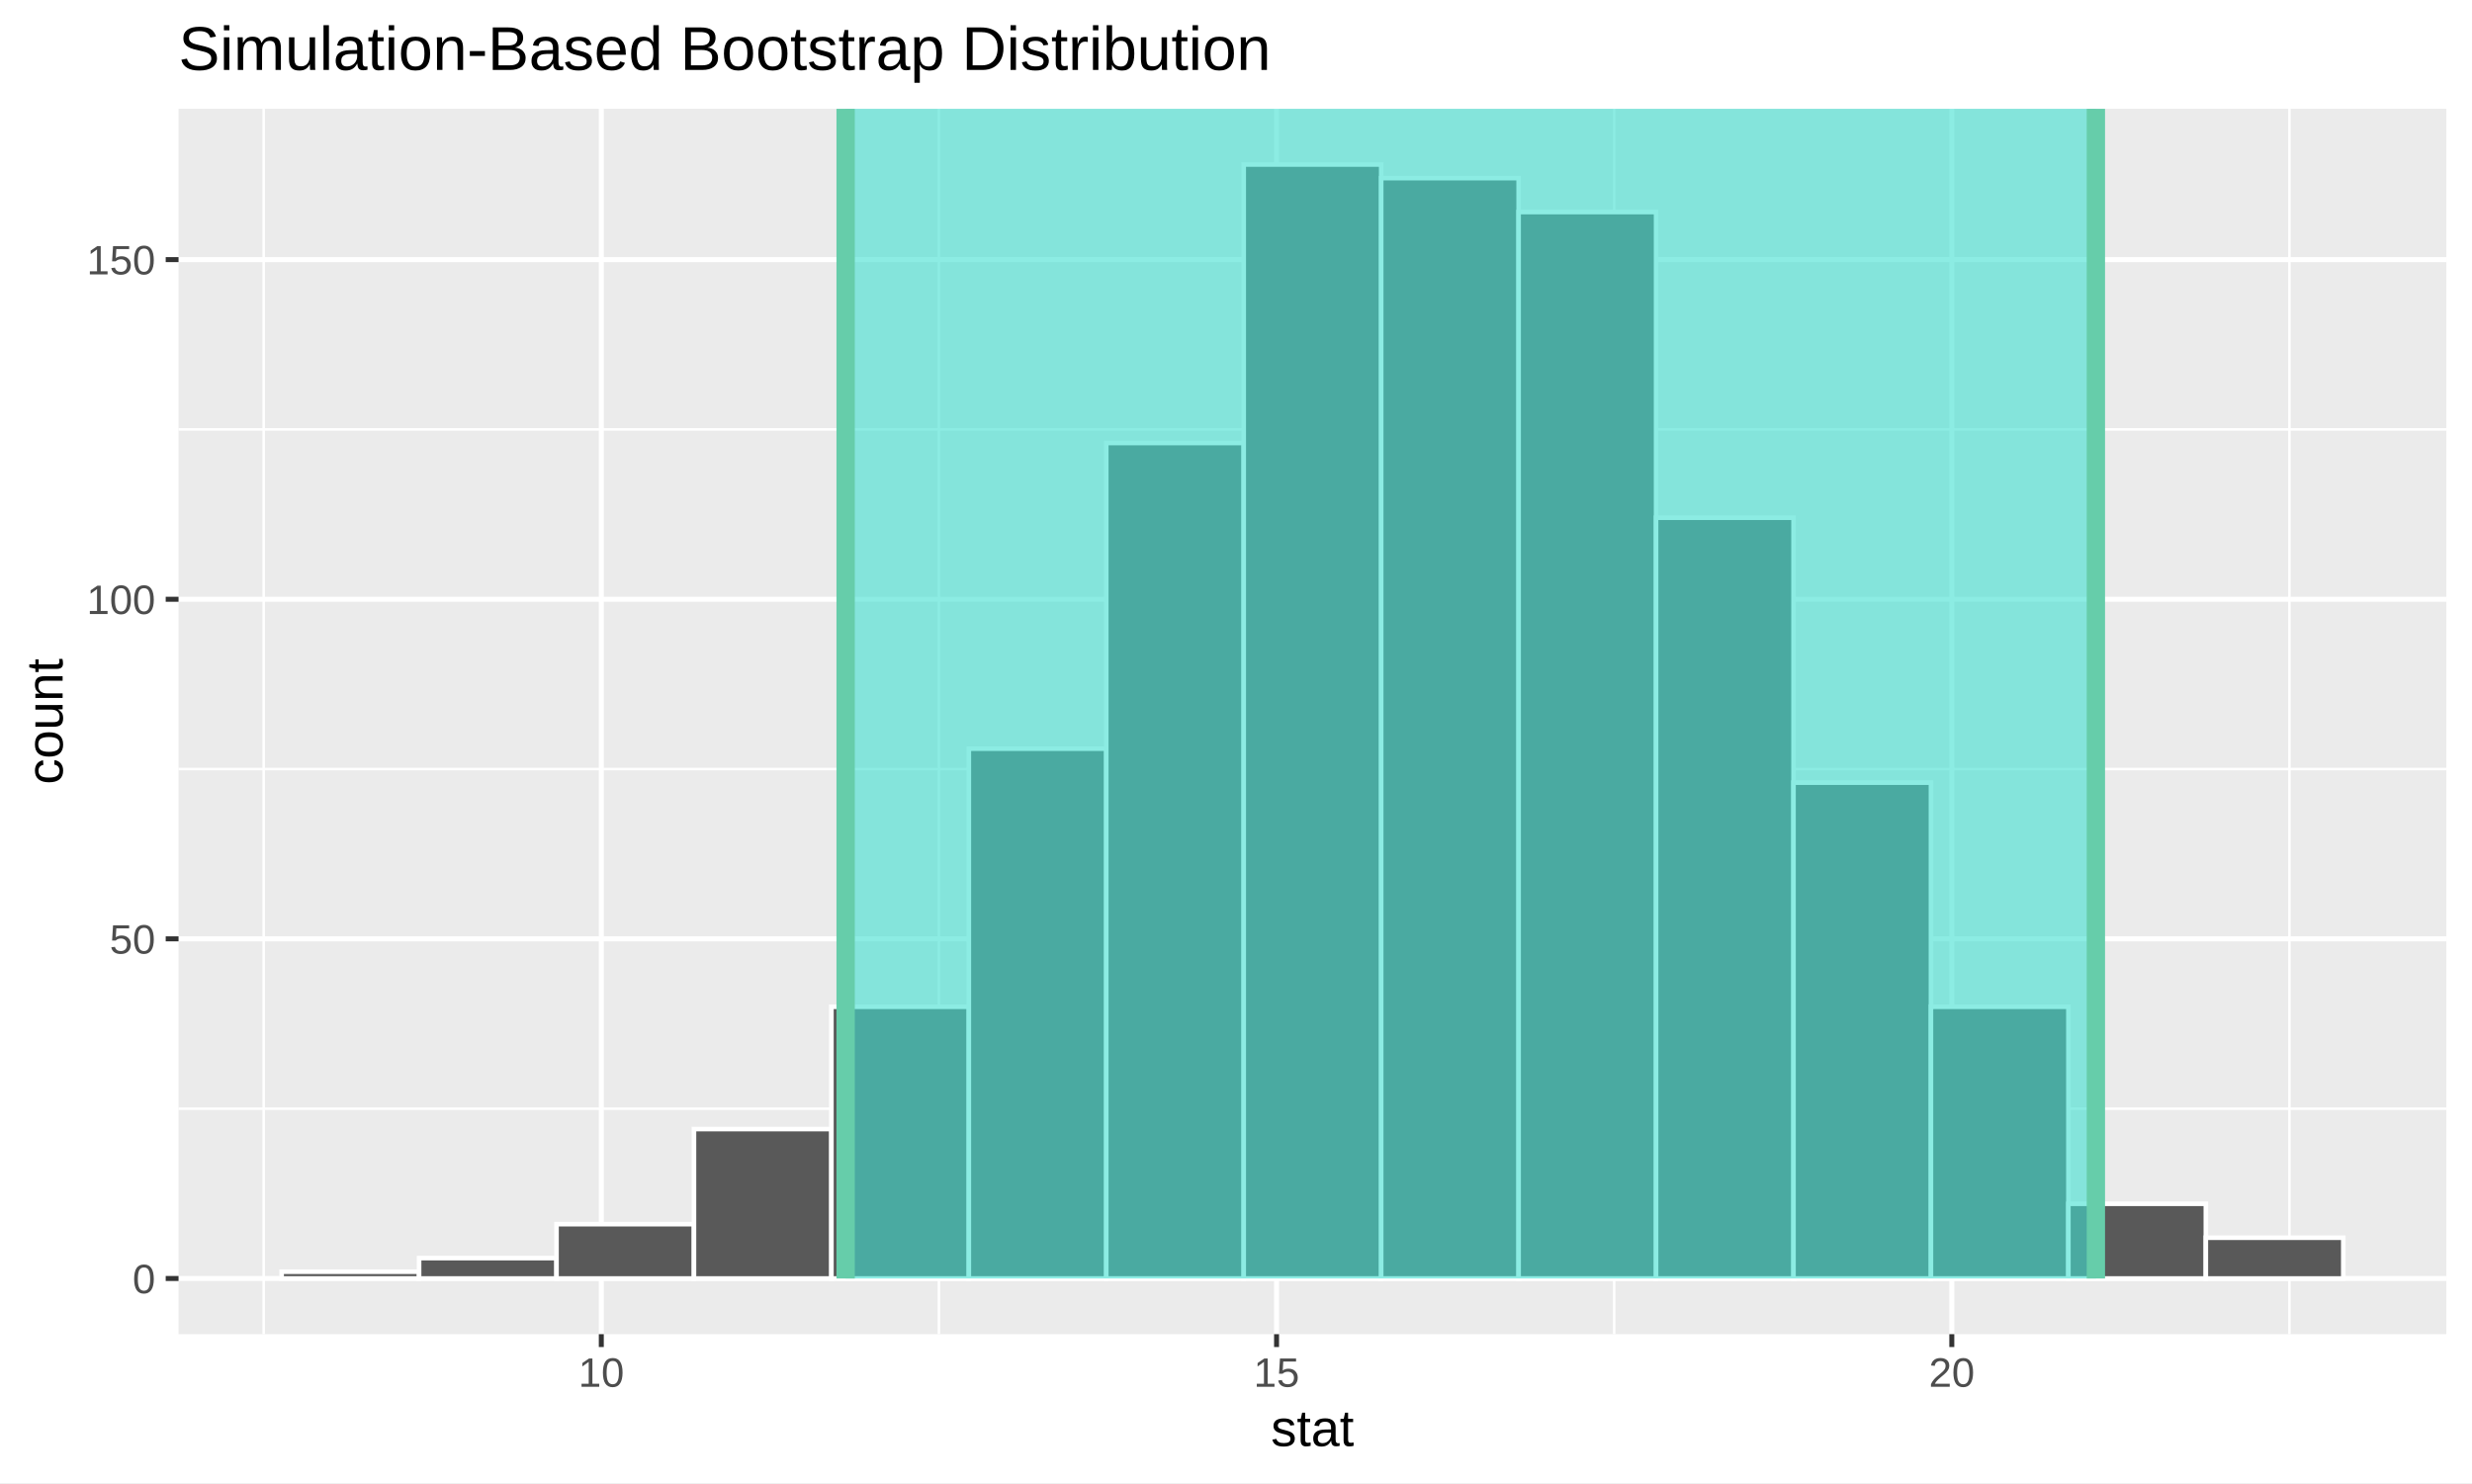
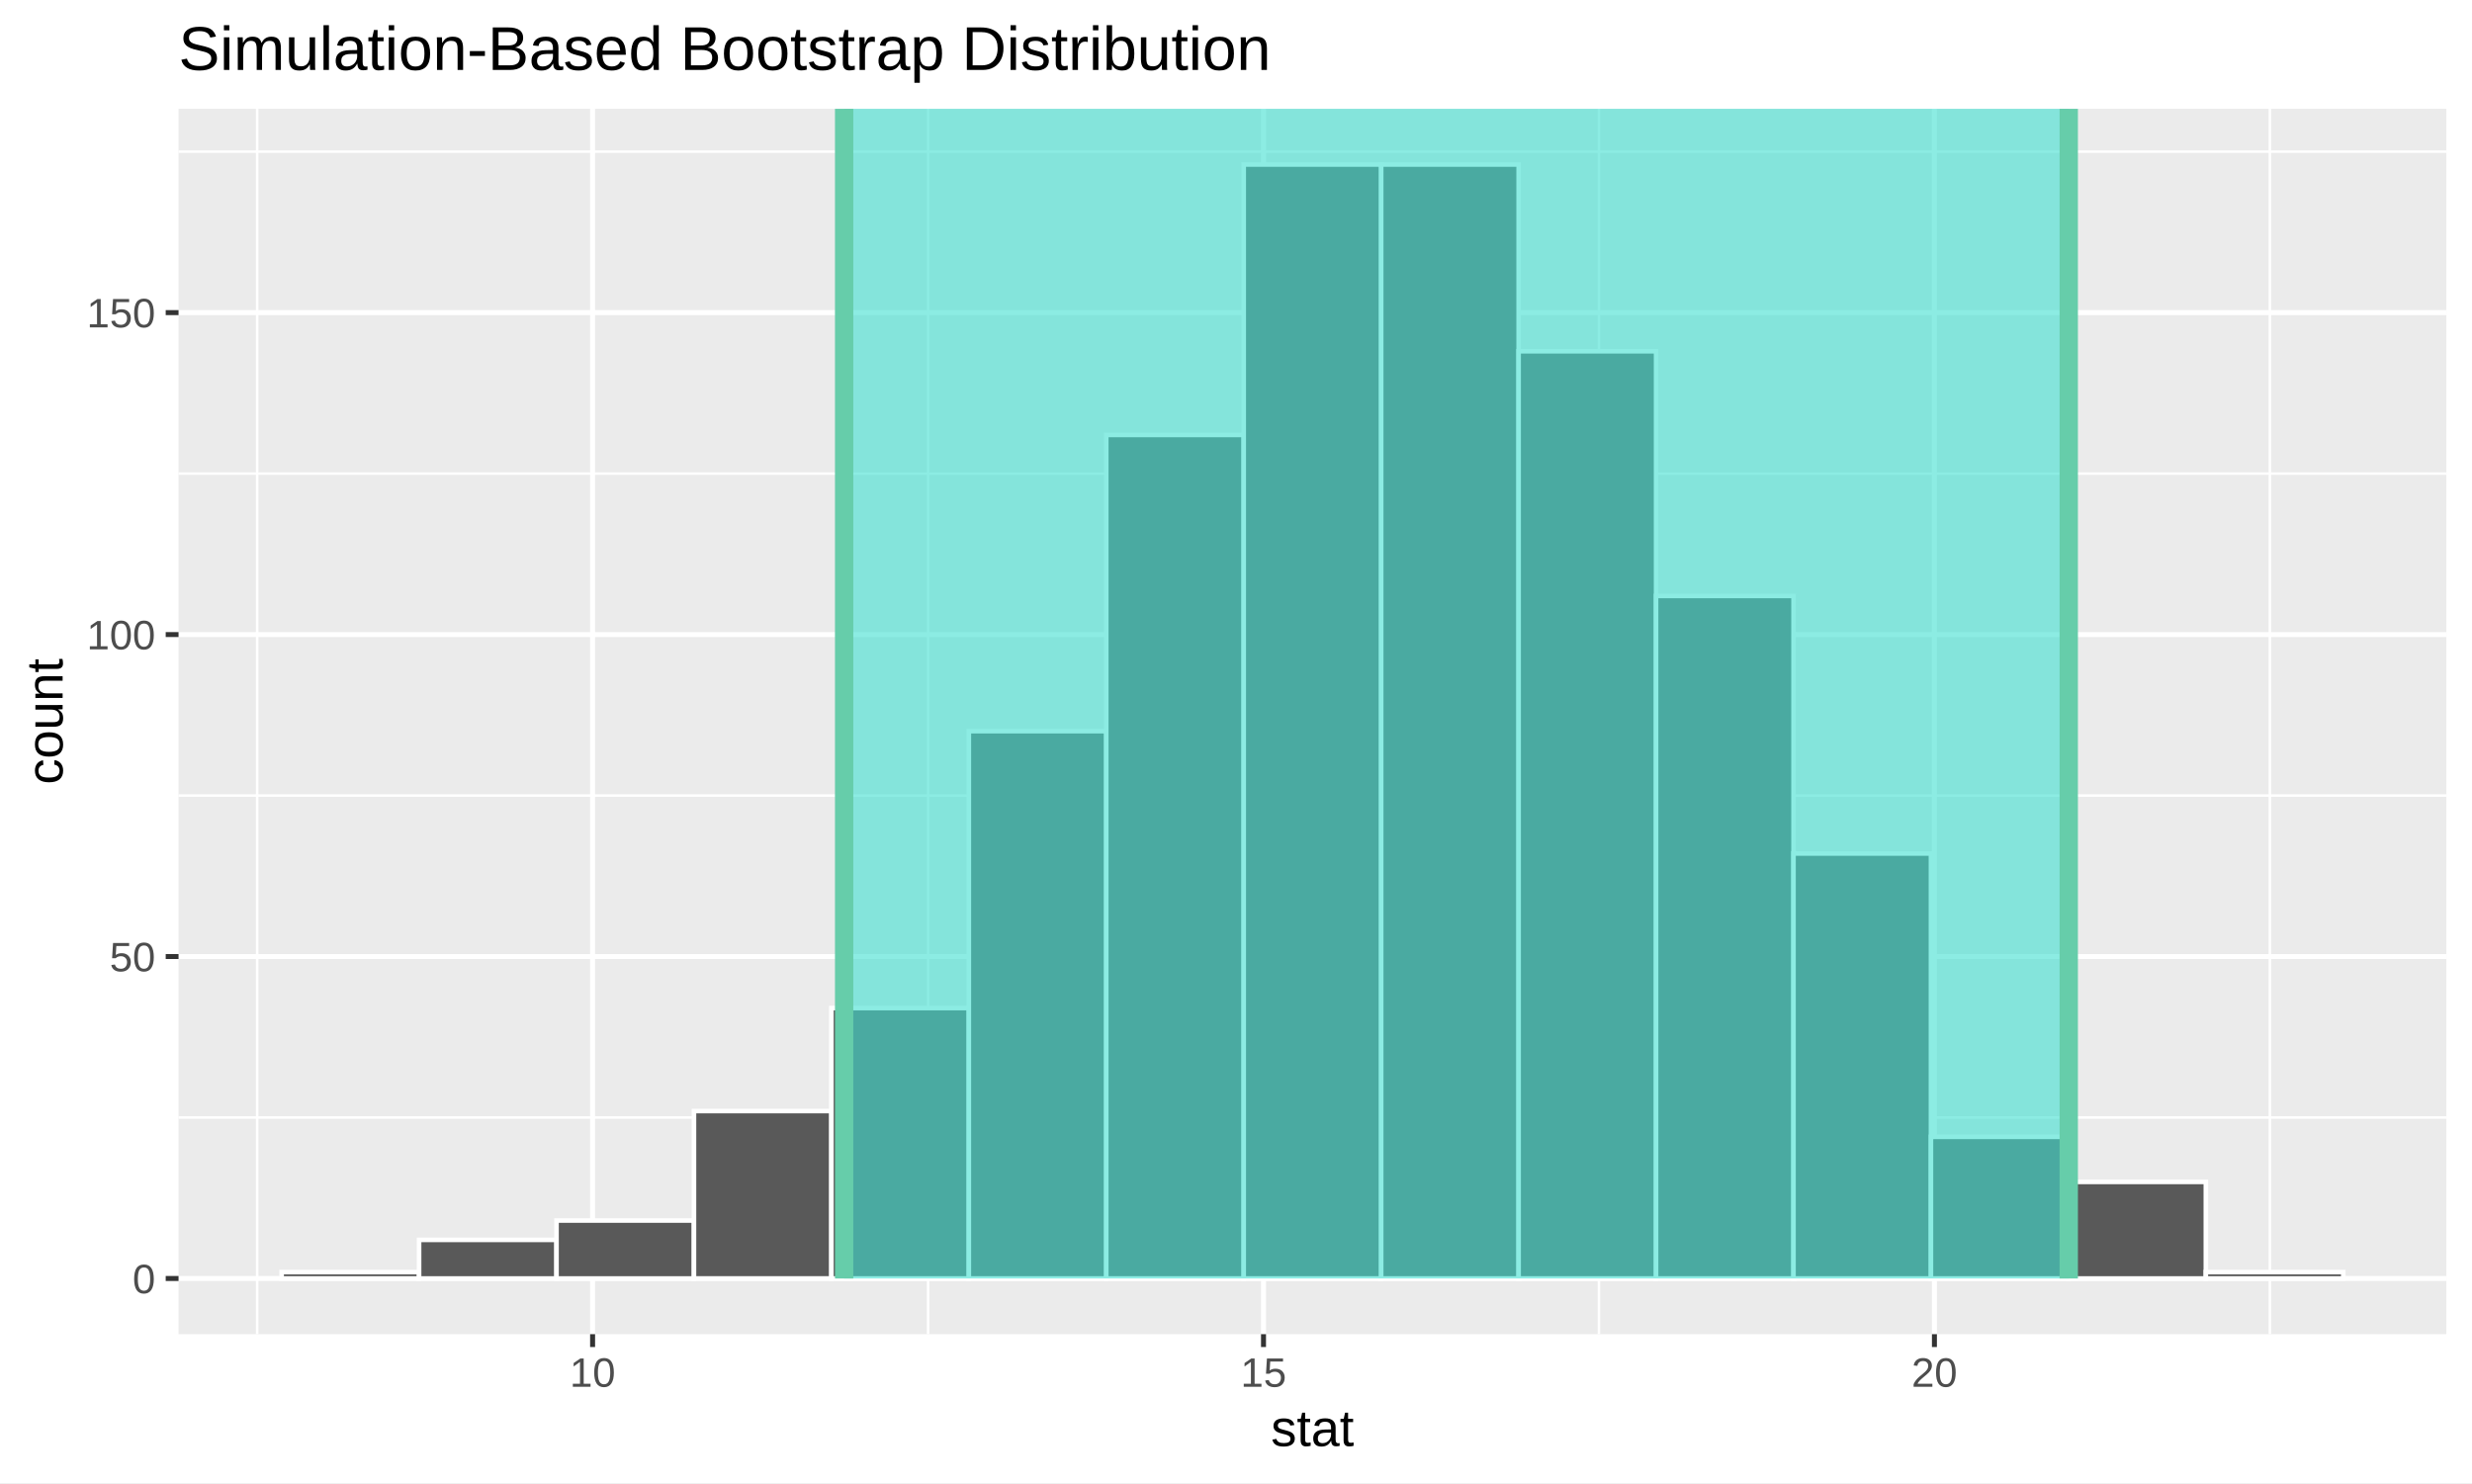
<svg xmlns="http://www.w3.org/2000/svg" class="svglite" width="576.00pt" height="345.60pt" viewBox="0 0 576.00 345.60">
  <defs>
    <style type="text/css">
    .svglite line, .svglite polyline, .svglite polygon, .svglite path, .svglite rect, .svglite circle {
      fill: none;
      stroke: #000000;
      stroke-linecap: round;
      stroke-linejoin: round;
      stroke-miterlimit: 10.00;
    }
    .svglite text {
      white-space: pre;
    }
  </style>
  </defs>
  <rect width="100%" height="100%" style="stroke: none; fill: #FFFFFF;" />
  <defs>
    <clipPath id="cpMC4wMHw1NzYuMDB8MC4wMHwzNDUuNjA=">
      <rect x="0.00" y="0.00" width="576.00" height="345.60" />
    </clipPath>
  </defs>
  <g clip-path="url(#cpMC4wMHw1NzYuMDB8MC4wMHwzNDUuNjA=)">
    <rect x="0.00" y="0.00" width="576.00" height="345.60" style="stroke-width: 1.16; stroke: #FFFFFF; fill: #FFFFFF;" />
  </g>
  <defs>
    <clipPath id="cpNDEuNjB8NTcwLjAyfDI1LjM2fDMxMC45Mg==">
      <rect x="41.60" y="25.36" width="528.42" height="285.56" />
    </clipPath>
  </defs>
  <g clip-path="url(#cpNDEuNjB8NTcwLjAyfDI1LjM2fDMxMC45Mg==)">
    <rect x="41.60" y="25.36" width="528.42" height="285.56" style="stroke-width: 1.16; stroke: none; fill: #EBEBEB;" />
-     <polyline points="41.60,258.37 570.02,258.37 " style="stroke-width: 0.58; stroke: #FFFFFF; stroke-linecap: butt;" />
-     <polyline points="41.60,179.22 570.02,179.22 " style="stroke-width: 0.58; stroke: #FFFFFF; stroke-linecap: butt;" />
-     <polyline points="41.60,100.07 570.02,100.07 " style="stroke-width: 0.58; stroke: #FFFFFF; stroke-linecap: butt;" />
-     <polyline points="61.44,310.92 61.44,25.36 " style="stroke-width: 0.58; stroke: #FFFFFF; stroke-linecap: butt;" />
-     <polyline points="218.78,310.92 218.78,25.36 " style="stroke-width: 0.58; stroke: #FFFFFF; stroke-linecap: butt;" />
-     <polyline points="376.12,310.92 376.12,25.36 " style="stroke-width: 0.58; stroke: #FFFFFF; stroke-linecap: butt;" />
-     <polyline points="533.46,310.92 533.46,25.36 " style="stroke-width: 0.58; stroke: #FFFFFF; stroke-linecap: butt;" />
+     <polyline points="41.60,260.43 570.02,260.43 " style="stroke-width: 0.58; stroke: #FFFFFF; stroke-linecap: butt;" />
+     <polyline points="41.60,185.40 570.02,185.40 " style="stroke-width: 0.58; stroke: #FFFFFF; stroke-linecap: butt;" />
+     <polyline points="41.60,110.37 570.02,110.37 " style="stroke-width: 0.58; stroke: #FFFFFF; stroke-linecap: butt;" />
+     <polyline points="41.60,35.34 570.02,35.34 " style="stroke-width: 0.58; stroke: #FFFFFF; stroke-linecap: butt;" />
+     <polyline points="59.92,310.92 59.92,25.36 " style="stroke-width: 0.58; stroke: #FFFFFF; stroke-linecap: butt;" />
+     <polyline points="216.25,310.92 216.25,25.36 " style="stroke-width: 0.58; stroke: #FFFFFF; stroke-linecap: butt;" />
+     <polyline points="372.57,310.92 372.57,25.36 " style="stroke-width: 0.58; stroke: #FFFFFF; stroke-linecap: butt;" />
+     <polyline points="528.90,310.92 528.90,25.36 " style="stroke-width: 0.58; stroke: #FFFFFF; stroke-linecap: butt;" />
    <polyline points="41.60,297.94 570.02,297.94 " style="stroke-width: 1.16; stroke: #FFFFFF; stroke-linecap: butt;" />
-     <polyline points="41.60,218.79 570.02,218.79 " style="stroke-width: 1.16; stroke: #FFFFFF; stroke-linecap: butt;" />
-     <polyline points="41.60,139.65 570.02,139.65 " style="stroke-width: 1.16; stroke: #FFFFFF; stroke-linecap: butt;" />
-     <polyline points="41.60,60.50 570.02,60.50 " style="stroke-width: 1.16; stroke: #FFFFFF; stroke-linecap: butt;" />
-     <polyline points="140.11,310.92 140.11,25.36 " style="stroke-width: 1.16; stroke: #FFFFFF; stroke-linecap: butt;" />
-     <polyline points="297.45,310.92 297.45,25.36 " style="stroke-width: 1.16; stroke: #FFFFFF; stroke-linecap: butt;" />
-     <polyline points="454.79,310.92 454.79,25.36 " style="stroke-width: 1.16; stroke: #FFFFFF; stroke-linecap: butt;" />
-     <rect x="65.62" y="296.36" width="32.03" height="1.58" style="stroke-width: 1.07; stroke: #FFFFFF; stroke-linecap: square; stroke-linejoin: miter; fill: #595959;" />
-     <rect x="97.65" y="293.19" width="32.03" height="4.75" style="stroke-width: 1.07; stroke: #FFFFFF; stroke-linecap: square; stroke-linejoin: miter; fill: #595959;" />
-     <rect x="129.67" y="285.28" width="32.03" height="12.66" style="stroke-width: 1.07; stroke: #FFFFFF; stroke-linecap: square; stroke-linejoin: miter; fill: #595959;" />
-     <rect x="161.70" y="263.12" width="32.03" height="34.82" style="stroke-width: 1.07; stroke: #FFFFFF; stroke-linecap: square; stroke-linejoin: miter; fill: #595959;" />
-     <rect x="193.72" y="234.62" width="32.03" height="63.32" style="stroke-width: 1.07; stroke: #FFFFFF; stroke-linecap: square; stroke-linejoin: miter; fill: #595959;" />
-     <rect x="225.75" y="174.47" width="32.03" height="123.47" style="stroke-width: 1.07; stroke: #FFFFFF; stroke-linecap: square; stroke-linejoin: miter; fill: #595959;" />
-     <rect x="257.77" y="103.24" width="32.03" height="194.70" style="stroke-width: 1.07; stroke: #FFFFFF; stroke-linecap: square; stroke-linejoin: miter; fill: #595959;" />
+     <polyline points="41.60,222.91 570.02,222.91 " style="stroke-width: 1.16; stroke: #FFFFFF; stroke-linecap: butt;" />
+     <polyline points="41.60,147.88 570.02,147.88 " style="stroke-width: 1.16; stroke: #FFFFFF; stroke-linecap: butt;" />
+     <polyline points="41.60,72.85 570.02,72.85 " style="stroke-width: 1.16; stroke: #FFFFFF; stroke-linecap: butt;" />
+     <polyline points="138.08,310.92 138.08,25.36 " style="stroke-width: 1.16; stroke: #FFFFFF; stroke-linecap: butt;" />
+     <polyline points="294.41,310.92 294.41,25.36 " style="stroke-width: 1.16; stroke: #FFFFFF; stroke-linecap: butt;" />
+     <polyline points="450.74,310.92 450.74,25.36 " style="stroke-width: 1.16; stroke: #FFFFFF; stroke-linecap: butt;" />
+     <rect x="65.62" y="296.44" width="32.03" height="1.50" style="stroke-width: 1.07; stroke: #FFFFFF; stroke-linecap: square; stroke-linejoin: miter; fill: #595959;" />
+     <rect x="97.65" y="288.94" width="32.03" height="9.00" style="stroke-width: 1.07; stroke: #FFFFFF; stroke-linecap: square; stroke-linejoin: miter; fill: #595959;" />
+     <rect x="129.67" y="284.43" width="32.03" height="13.51" style="stroke-width: 1.07; stroke: #FFFFFF; stroke-linecap: square; stroke-linejoin: miter; fill: #595959;" />
+     <rect x="161.70" y="258.92" width="32.03" height="39.01" style="stroke-width: 1.07; stroke: #FFFFFF; stroke-linecap: square; stroke-linejoin: miter; fill: #595959;" />
+     <rect x="193.72" y="234.92" width="32.03" height="63.02" style="stroke-width: 1.07; stroke: #FFFFFF; stroke-linecap: square; stroke-linejoin: miter; fill: #595959;" />
+     <rect x="225.75" y="170.39" width="32.03" height="127.55" style="stroke-width: 1.07; stroke: #FFFFFF; stroke-linecap: square; stroke-linejoin: miter; fill: #595959;" />
+     <rect x="257.77" y="101.36" width="32.03" height="196.58" style="stroke-width: 1.07; stroke: #FFFFFF; stroke-linecap: square; stroke-linejoin: miter; fill: #595959;" />
    <rect x="289.80" y="38.34" width="32.03" height="259.60" style="stroke-width: 1.07; stroke: #FFFFFF; stroke-linecap: square; stroke-linejoin: miter; fill: #595959;" />
-     <rect x="321.83" y="41.51" width="32.03" height="256.43" style="stroke-width: 1.07; stroke: #FFFFFF; stroke-linecap: square; stroke-linejoin: miter; fill: #595959;" />
-     <rect x="353.85" y="49.42" width="32.03" height="248.52" style="stroke-width: 1.07; stroke: #FFFFFF; stroke-linecap: square; stroke-linejoin: miter; fill: #595959;" />
-     <rect x="385.88" y="120.65" width="32.03" height="177.29" style="stroke-width: 1.07; stroke: #FFFFFF; stroke-linecap: square; stroke-linejoin: miter; fill: #595959;" />
-     <rect x="417.90" y="182.39" width="32.03" height="115.55" style="stroke-width: 1.07; stroke: #FFFFFF; stroke-linecap: square; stroke-linejoin: miter; fill: #595959;" />
-     <rect x="449.93" y="234.62" width="32.03" height="63.32" style="stroke-width: 1.07; stroke: #FFFFFF; stroke-linecap: square; stroke-linejoin: miter; fill: #595959;" />
-     <rect x="481.95" y="280.53" width="32.03" height="17.41" style="stroke-width: 1.07; stroke: #FFFFFF; stroke-linecap: square; stroke-linejoin: miter; fill: #595959;" />
-     <rect x="513.98" y="288.44" width="32.03" height="9.50" style="stroke-width: 1.07; stroke: #FFFFFF; stroke-linecap: square; stroke-linejoin: miter; fill: #595959;" />
-     <rect x="197.04" y="25.36" width="291.32" height="272.58" style="stroke-width: 1.07; stroke: none; stroke-linecap: square; stroke-linejoin: miter; fill: #40E0D0; fill-opacity: 0.60;" />
-     <line x1="197.04" y1="297.94" x2="197.04" y2="25.36" style="stroke-width: 4.27; stroke: #66CDAA; stroke-linecap: butt;" />
-     <line x1="488.36" y1="297.94" x2="488.36" y2="25.36" style="stroke-width: 4.27; stroke: #66CDAA; stroke-linecap: butt;" />
+     <rect x="321.83" y="38.34" width="32.03" height="259.60" style="stroke-width: 1.07; stroke: #FFFFFF; stroke-linecap: square; stroke-linejoin: miter; fill: #595959;" />
+     <rect x="353.85" y="81.86" width="32.03" height="216.08" style="stroke-width: 1.07; stroke: #FFFFFF; stroke-linecap: square; stroke-linejoin: miter; fill: #595959;" />
+     <rect x="385.88" y="138.88" width="32.03" height="159.06" style="stroke-width: 1.07; stroke: #FFFFFF; stroke-linecap: square; stroke-linejoin: miter; fill: #595959;" />
+     <rect x="417.90" y="198.90" width="32.03" height="99.04" style="stroke-width: 1.07; stroke: #FFFFFF; stroke-linecap: square; stroke-linejoin: miter; fill: #595959;" />
+     <rect x="449.93" y="264.93" width="32.03" height="33.01" style="stroke-width: 1.07; stroke: #FFFFFF; stroke-linecap: square; stroke-linejoin: miter; fill: #595959;" />
+     <rect x="481.95" y="275.43" width="32.03" height="22.51" style="stroke-width: 1.07; stroke: #FFFFFF; stroke-linecap: square; stroke-linejoin: miter; fill: #595959;" />
+     <rect x="513.98" y="296.44" width="32.03" height="1.50" style="stroke-width: 1.07; stroke: #FFFFFF; stroke-linecap: square; stroke-linejoin: miter; fill: #595959;" />
+     <rect x="196.69" y="25.36" width="285.35" height="272.58" style="stroke-width: 1.07; stroke: none; stroke-linecap: square; stroke-linejoin: miter; fill: #40E0D0; fill-opacity: 0.60;" />
+     <line x1="196.69" y1="297.94" x2="196.69" y2="25.36" style="stroke-width: 4.27; stroke: #66CDAA; stroke-linecap: butt;" />
+     <line x1="482.04" y1="297.94" x2="482.04" y2="25.36" style="stroke-width: 4.27; stroke: #66CDAA; stroke-linecap: butt;" />
  </g>
  <g clip-path="url(#cpMC4wMHw1NzYuMDB8MC4wMHwzNDUuNjA=)">
    <text x="36.22" y="301.38" text-anchor="end" style="font-size: 9.60px;fill: #4D4D4D; font-family: &quot;Arial&quot;;" textLength="5.34px" lengthAdjust="spacingAndGlyphs">0</text>
-     <text x="36.22" y="222.23" text-anchor="end" style="font-size: 9.60px;fill: #4D4D4D; font-family: &quot;Arial&quot;;" textLength="10.67px" lengthAdjust="spacingAndGlyphs">50</text>
-     <text x="36.22" y="143.09" text-anchor="end" style="font-size: 9.60px;fill: #4D4D4D; font-family: &quot;Arial&quot;;" textLength="16.01px" lengthAdjust="spacingAndGlyphs">100</text>
-     <text x="36.22" y="63.94" text-anchor="end" style="font-size: 9.60px;fill: #4D4D4D; font-family: &quot;Arial&quot;;" textLength="16.01px" lengthAdjust="spacingAndGlyphs">150</text>
+     <text x="36.22" y="226.35" text-anchor="end" style="font-size: 9.60px;fill: #4D4D4D; font-family: &quot;Arial&quot;;" textLength="10.67px" lengthAdjust="spacingAndGlyphs">50</text>
+     <text x="36.22" y="151.32" text-anchor="end" style="font-size: 9.60px;fill: #4D4D4D; font-family: &quot;Arial&quot;;" textLength="16.01px" lengthAdjust="spacingAndGlyphs">100</text>
+     <text x="36.22" y="76.29" text-anchor="end" style="font-size: 9.60px;fill: #4D4D4D; font-family: &quot;Arial&quot;;" textLength="16.01px" lengthAdjust="spacingAndGlyphs">150</text>
    <polyline points="38.61,297.94 41.60,297.94 " style="stroke-width: 1.16; stroke: #333333; stroke-linecap: butt;" />
-     <polyline points="38.61,218.79 41.60,218.79 " style="stroke-width: 1.16; stroke: #333333; stroke-linecap: butt;" />
-     <polyline points="38.61,139.65 41.60,139.65 " style="stroke-width: 1.16; stroke: #333333; stroke-linecap: butt;" />
-     <polyline points="38.61,60.50 41.60,60.50 " style="stroke-width: 1.16; stroke: #333333; stroke-linecap: butt;" />
-     <polyline points="140.11,313.91 140.11,310.92 " style="stroke-width: 1.16; stroke: #333333; stroke-linecap: butt;" />
-     <polyline points="297.45,313.91 297.45,310.92 " style="stroke-width: 1.16; stroke: #333333; stroke-linecap: butt;" />
-     <polyline points="454.79,313.91 454.79,310.92 " style="stroke-width: 1.16; stroke: #333333; stroke-linecap: butt;" />
-     <text x="140.11" y="323.18" text-anchor="middle" style="font-size: 9.60px;fill: #4D4D4D; font-family: &quot;Arial&quot;;" textLength="10.67px" lengthAdjust="spacingAndGlyphs">10</text>
-     <text x="297.45" y="323.18" text-anchor="middle" style="font-size: 9.60px;fill: #4D4D4D; font-family: &quot;Arial&quot;;" textLength="10.67px" lengthAdjust="spacingAndGlyphs">15</text>
-     <text x="454.79" y="323.18" text-anchor="middle" style="font-size: 9.60px;fill: #4D4D4D; font-family: &quot;Arial&quot;;" textLength="10.67px" lengthAdjust="spacingAndGlyphs">20</text>
+     <polyline points="38.61,222.91 41.60,222.91 " style="stroke-width: 1.16; stroke: #333333; stroke-linecap: butt;" />
+     <polyline points="38.61,147.88 41.60,147.88 " style="stroke-width: 1.16; stroke: #333333; stroke-linecap: butt;" />
+     <polyline points="38.61,72.85 41.60,72.85 " style="stroke-width: 1.16; stroke: #333333; stroke-linecap: butt;" />
+     <polyline points="138.08,313.91 138.08,310.92 " style="stroke-width: 1.16; stroke: #333333; stroke-linecap: butt;" />
+     <polyline points="294.41,313.91 294.41,310.92 " style="stroke-width: 1.16; stroke: #333333; stroke-linecap: butt;" />
+     <polyline points="450.74,313.91 450.74,310.92 " style="stroke-width: 1.16; stroke: #333333; stroke-linecap: butt;" />
+     <text x="138.08" y="323.18" text-anchor="middle" style="font-size: 9.60px;fill: #4D4D4D; font-family: &quot;Arial&quot;;" textLength="10.67px" lengthAdjust="spacingAndGlyphs">10</text>
+     <text x="294.41" y="323.18" text-anchor="middle" style="font-size: 9.60px;fill: #4D4D4D; font-family: &quot;Arial&quot;;" textLength="10.67px" lengthAdjust="spacingAndGlyphs">15</text>
+     <text x="450.74" y="323.18" text-anchor="middle" style="font-size: 9.60px;fill: #4D4D4D; font-family: &quot;Arial&quot;;" textLength="10.67px" lengthAdjust="spacingAndGlyphs">20</text>
    <text x="305.81" y="336.98" text-anchor="middle" style="font-size: 12.00px; font-family: &quot;Arial&quot;;" textLength="19.34px" lengthAdjust="spacingAndGlyphs">stat</text>
    <text transform="translate(14.59,168.14) rotate(-90)" text-anchor="middle" style="font-size: 12.00px; font-family: &quot;Arial&quot;;" textLength="29.35px" lengthAdjust="spacingAndGlyphs">count</text>
    <text x="41.60" y="16.30" style="font-size: 14.40px; font-family: &quot;Arial&quot;;" textLength="254.38px" lengthAdjust="spacingAndGlyphs">Simulation-Based Bootstrap Distribution</text>
  </g>
</svg>
